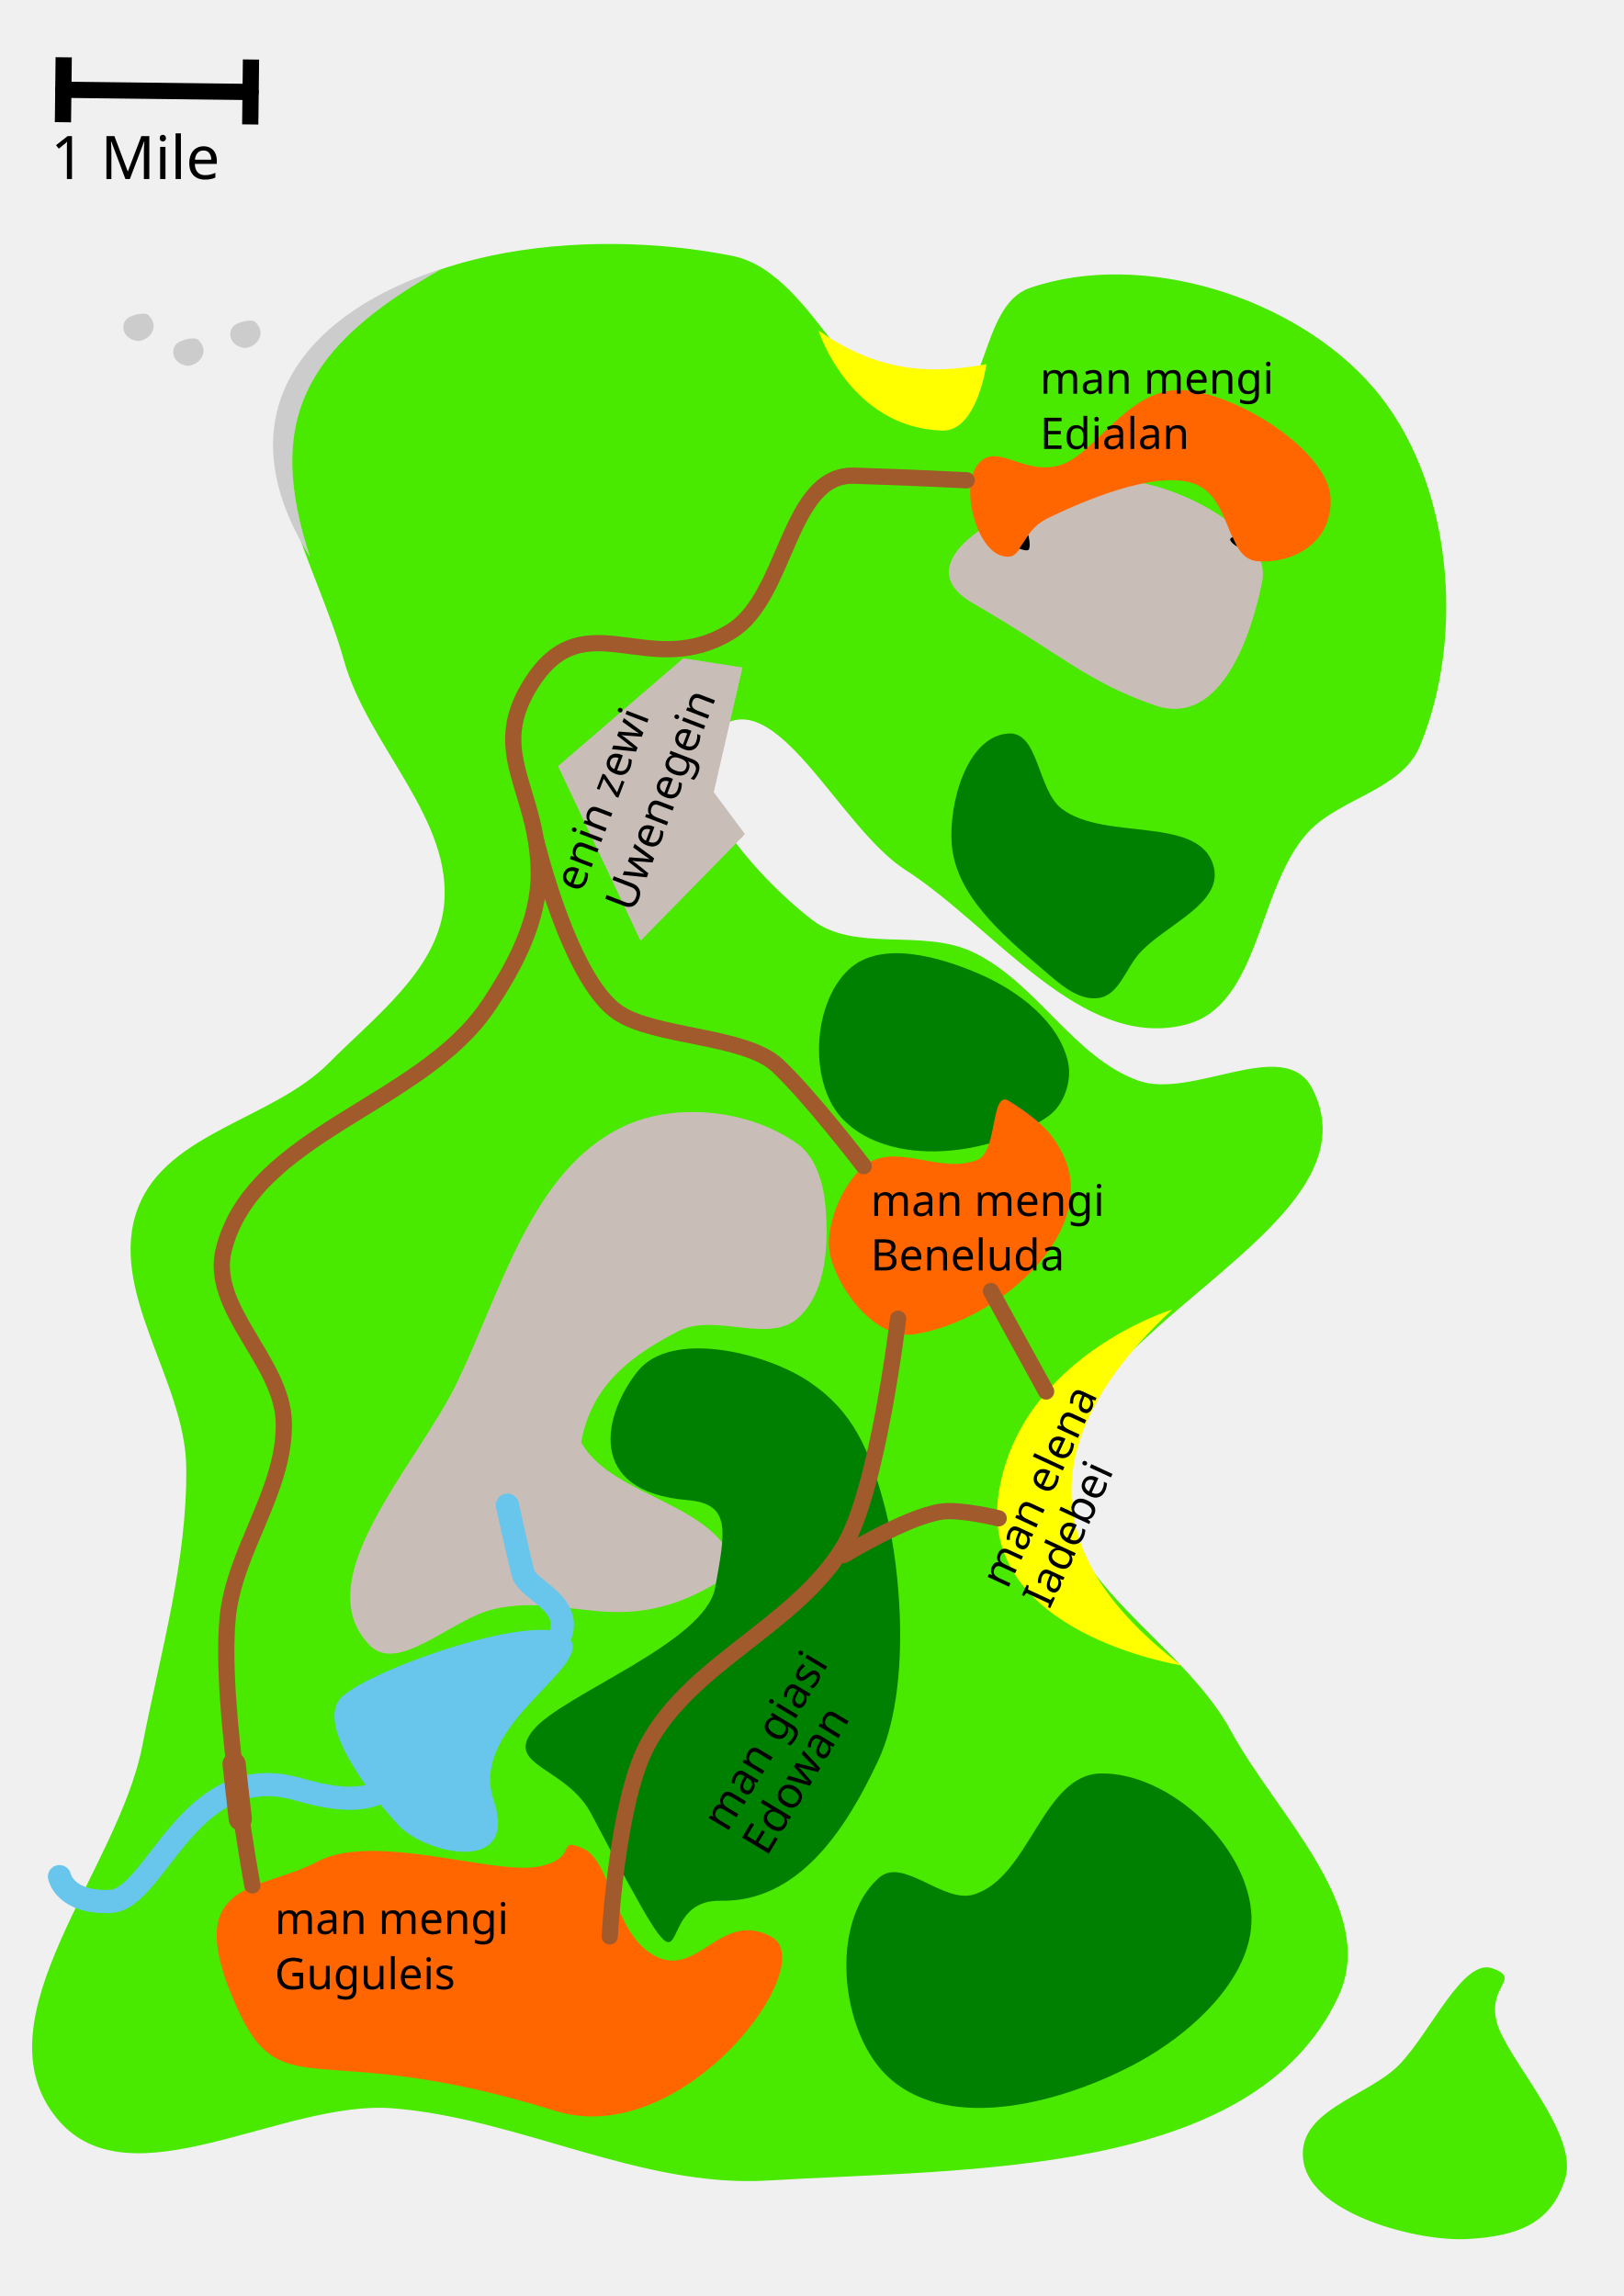
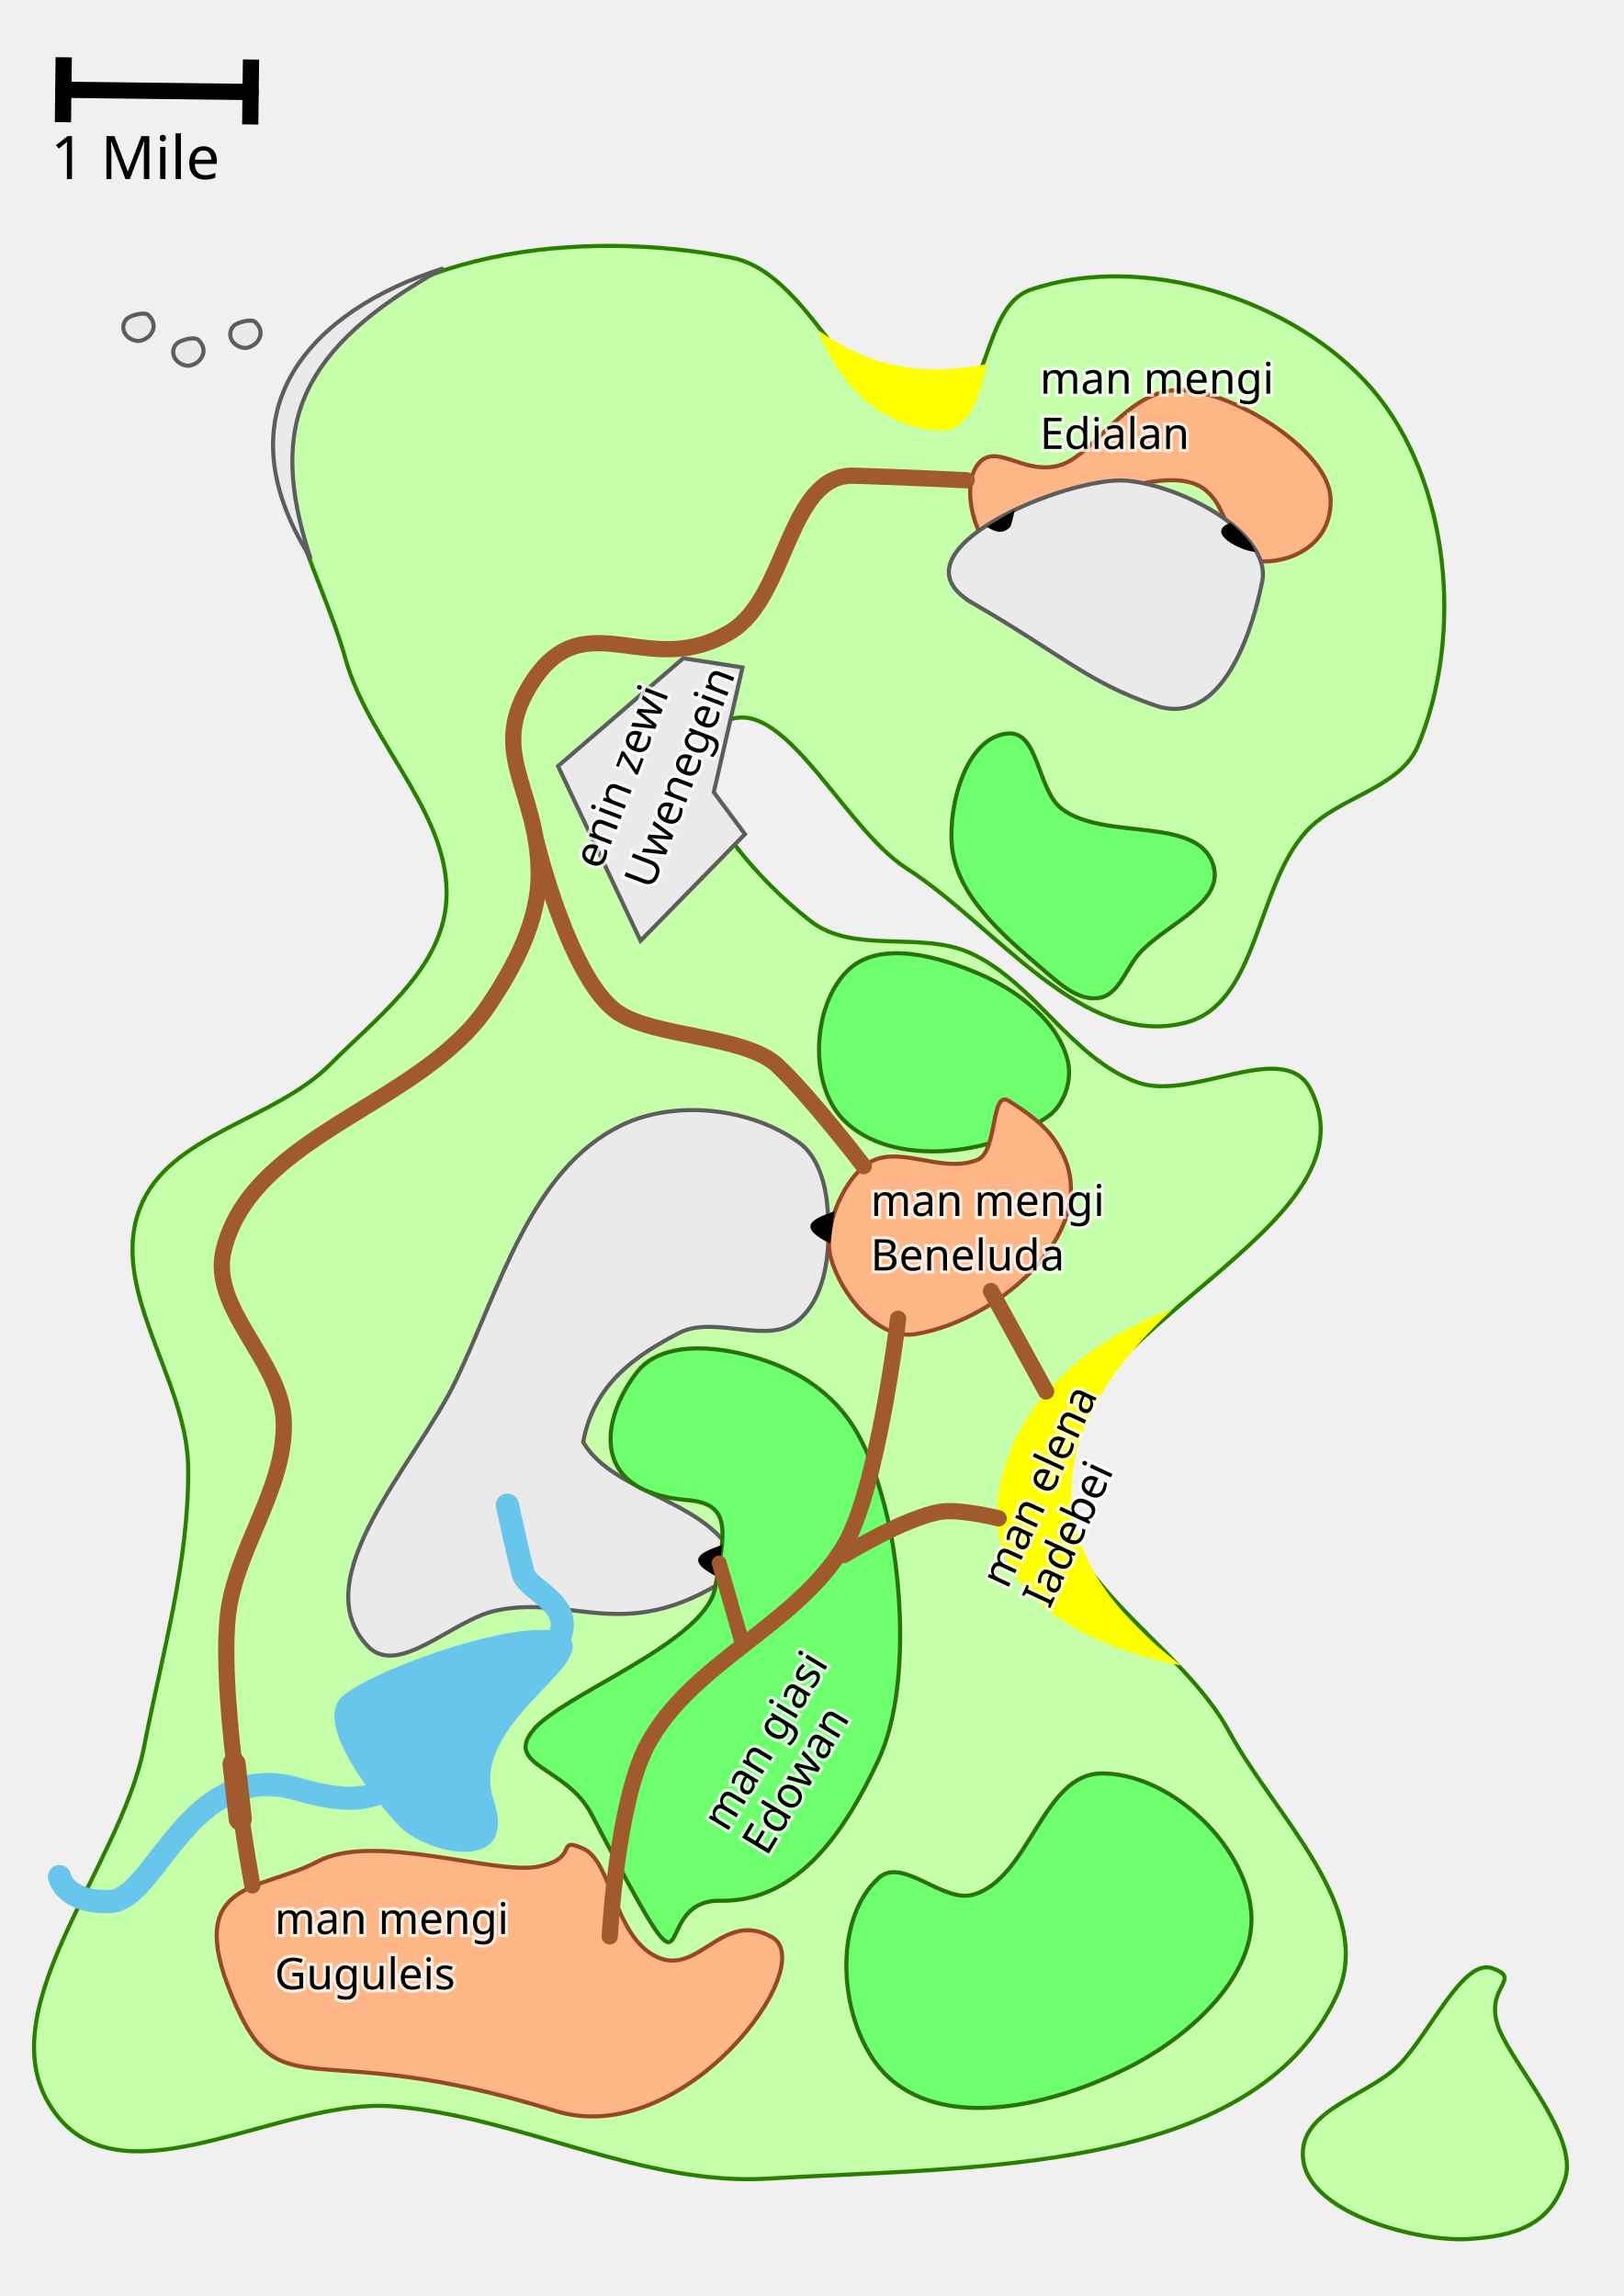
<svg xmlns="http://www.w3.org/2000/svg" width="210mm" height="297mm" viewBox="0 0 210 297" version="1.1" id="svg1">
  <defs id="defs1">
    <marker style="overflow:visible" id="Stop" refX="0" refY="0" orient="auto" markerWidth="1" markerHeight="0.5" viewBox="0 0 1 1" preserveAspectRatio="none">
      <path style="fill:none;stroke:context-stroke;stroke-width:1" d="M 0,4 V -4" id="path24" />
    </marker>
  </defs>
  <g id="layer1">
-     <path style="fill:#49e900;stroke:#49e900;stroke-width:0.5;stroke-linecap:square;paint-order:fill markers stroke" d="M 38.747,48.271 C 49.227,32.097 75.696,29.583 94.601,33.328 c 11.064,2.192 15.729,22.204 26.886,20.545 6.65,-0.989 5.415,-14.185 11.77,-16.378 14.517,-5.009 34.255,1.202 44.237,12.872 10.063,11.765 11.852,31.772 5.909,46.067 -2.332,5.609 -10.355,6.616 -14.45,11.102 -6.583,7.213 -6.196,22.342 -15.657,24.763 -13.317,3.407 -24.502,-12.564 -36.071,-19.988 -8.585,-5.51 -16.809,-24.7 -24.634,-18.156 -7.139,5.97 4.943,19.385 12.325,25.051 5.549,4.258 14.217,1.181 20.583,4.078 8.294,3.775 13.055,13.622 21.621,16.731 7.006,2.542 18.89,-5.764 22.344,0.841 9.371,17.92 -33.083,30.874 -32.712,51.093 0.238,13.006 16.036,20.635 22.231,32.073 5.848,10.796 19.082,22.985 13.893,34.113 -10.885,23.344 -47.844,22.117 -73.554,23.677 -16.438,0.997 -32.097,-8.048 -48.514,-9.342 -14.374,-1.133 -34.072,12.559 -43.233,1.425 -10.431,-12.676 7.948,-31.872 11.07,-47.988 2.322,-11.985 5.858,-23.973 5.689,-36.18 -0.157,-11.352 -10.331,-22.904 -6.221,-33.487 3.716,-9.57 17.363,-11.255 24.587,-18.549 5.891,-5.948 13.867,-11.89 14.931,-20.194 C 59.102,106.019 47.793,96.431 44.7,85.281 41.36,73.24 31.952,58.757 38.747,48.271 Z" id="path1" />
-     <path style="fill:#c8beb7;stroke:#49e900;stroke-width:0.5;stroke-linecap:square;paint-order:fill markers stroke" d="m 80.432,145.533 c 6.92,-3.328 16.702,-2.238 22.917,2.275 2.457,1.784 3.421,5.316 3.671,8.346 0.414,5.002 0.07,11.301 -3.715,14.591 -3.918,3.406 -10.866,-0.709 -15.471,1.684 -5.557,2.887 -11.028,6.543 -12.412,14.118 4.206,7.138 17.565,7.458 20.19,16.599 -14.358,10.223 -21.156,2.924 -31.574,5.218 -5.568,1.226 -12.561,8.701 -16.486,4.559 -8.29,-8.747 6.176,-23.468 11.403,-34.334 5.697,-11.844 9.645,-27.368 21.476,-33.057 z" id="path2" />
-     <path style="fill:#c8beb7;stroke:none;stroke-width:0.5;stroke-linecap:square;paint-order:fill markers stroke" d="m 125.83,78.033 c -11.635,-6.727 12.588,-16.573 19.948,-15.851 7.361,0.722 18.679,6.873 17.473,13.008 -1.206,6.135 -5.073,19.084 -13.872,16.054 -8.799,-3.03 -11.914,-6.484 -23.55,-13.211 z" id="path3" />
-     <path style="fill:#008000;stroke:none;stroke-width:0.5;stroke-linecap:square;paint-order:fill markers stroke" d="m 68.933,223.83 c -3.706,4.624 4.336,4.724 7.528,10.787 15.324,29.11 6.646,11.062 16.726,11.255 10.08,0.192 16.229,-9.188 20.43,-18.218 4.201,-9.029 2.962,-24.452 0.917,-32.365 -2.045,-7.914 -4.281,-12.771 -9.877,-16.547 -5.596,-3.776 -17.827,-6.793 -22.177,-1.368 -4.35,5.426 -6.955,15.558 6.458,16.678 5.719,0.478 4.844,4.07 3.561,11.309 -1.269,7.161 -19.859,13.846 -23.566,18.47 z" id="path4" />
+     <path style="fill:#c5ffaa;stroke:#287f00;stroke-width:0.529;stroke-linecap:square;paint-order:fill markers stroke;fill-opacity:1;stroke-opacity:1;stroke-dasharray:none" d="M 38.747,48.271 C 49.227,32.097 75.696,29.583 94.601,33.328 c 11.064,2.192 15.729,22.204 26.886,20.545 6.65,-0.989 5.415,-14.185 11.77,-16.378 14.517,-5.009 34.255,1.202 44.237,12.872 10.063,11.765 11.852,31.772 5.909,46.067 -2.332,5.609 -10.355,6.616 -14.45,11.102 -6.583,7.213 -6.196,22.342 -15.657,24.763 -13.317,3.407 -24.502,-12.564 -36.071,-19.988 -8.585,-5.51 -16.809,-24.7 -24.634,-18.156 -7.139,5.97 4.943,19.385 12.325,25.051 5.549,4.258 14.217,1.181 20.583,4.078 8.294,3.775 13.055,13.622 21.621,16.731 7.006,2.542 18.89,-5.764 22.344,0.841 9.371,17.92 -33.083,30.874 -32.712,51.093 0.238,13.006 16.036,20.635 22.231,32.073 5.848,10.796 19.082,22.985 13.893,34.113 -10.885,23.344 -47.844,22.117 -73.554,23.677 -16.438,0.997 -32.097,-8.048 -48.514,-9.342 -14.374,-1.133 -34.072,12.559 -43.233,1.425 -10.431,-12.676 7.948,-31.872 11.07,-47.988 2.322,-11.985 5.858,-23.973 5.689,-36.18 -0.157,-11.352 -10.331,-22.904 -6.221,-33.487 3.716,-9.57 17.363,-11.255 24.587,-18.549 5.891,-5.948 13.867,-11.89 14.931,-20.194 C 59.102,106.019 47.793,96.431 44.7,85.281 41.36,73.24 31.952,58.757 38.747,48.271 Z" id="path1" />
+     <path style="fill:#eaeaea;stroke:#5d5d5d;stroke-width:0.529;stroke-linecap:square;paint-order:fill markers stroke;stroke-opacity:1;stroke-dasharray:none;fill-opacity:1" d="m 80.432,145.533 c 6.92,-3.328 16.702,-2.238 22.917,2.275 2.457,1.784 3.421,5.316 3.671,8.346 0.414,5.002 0.07,11.301 -3.715,14.591 -3.918,3.406 -10.866,-0.709 -15.471,1.684 -5.557,2.887 -11.028,6.543 -12.412,14.118 4.206,7.138 17.565,7.458 20.19,16.599 -14.358,10.223 -21.156,2.924 -31.574,5.218 -5.568,1.226 -12.561,8.701 -16.486,4.559 -8.29,-8.747 6.176,-23.468 11.403,-34.334 5.697,-11.844 9.645,-27.368 21.476,-33.057 z" id="path2" />
+     <path style="fill:#ffb686;fill-opacity:1;stroke:#984725;stroke-width:0.529;stroke-linecap:square;paint-order:fill markers stroke;stroke-opacity:1;stroke-dasharray:none" d="m 126.482,60.055 c -2.347,2.949 -0.252,10.685 2.902,11.778 3.154,1.094 2.161,-2.896 6.232,-4.854 4.071,-1.958 13.568,-6.171 18.675,-4.467 5.107,1.704 4.108,9.737 8.36,10.086 4.251,0.35 9.703,-2.145 9.438,-8.186 -0.265,-6.042 -12.204,-13.689 -19.267,-13.955 -7.063,-0.266 -11.182,8.471 -15.858,9.757 -4.677,1.285 -8.133,-3.108 -10.48,-0.159 z" id="path13" />
+     <path style="fill:#eaeaea;stroke:#5d5d5d;stroke-width:0.529;stroke-linecap:square;paint-order:fill markers stroke;stroke-opacity:1;stroke-dasharray:none;fill-opacity:1" d="m 125.83,78.033 c -11.635,-6.727 12.588,-16.573 19.948,-15.851 7.361,0.722 18.679,6.873 17.473,13.008 -1.206,6.135 -5.073,19.084 -13.872,16.054 -8.799,-3.03 -11.914,-6.484 -23.55,-13.211 z" id="path3" />
+     <path style="fill:#6dff6d;stroke:#287207;stroke-width:0.529;stroke-linecap:square;paint-order:fill markers stroke;fill-opacity:1;stroke-opacity:1;stroke-dasharray:none" d="m 68.933,223.83 c -3.706,4.624 4.336,4.724 7.528,10.787 15.324,29.11 6.646,11.062 16.726,11.255 10.08,0.192 16.229,-9.188 20.43,-18.218 4.201,-9.029 2.962,-24.452 0.917,-32.365 -2.045,-7.914 -4.281,-12.771 -9.877,-16.547 -5.596,-3.776 -17.827,-6.793 -22.177,-1.368 -4.35,5.426 -6.955,15.558 6.458,16.678 5.719,0.478 4.844,4.07 3.561,11.309 -1.269,7.161 -19.859,13.846 -23.566,18.47 z" id="path4" />
    <path style="fill:#68c5ec;stroke:none;stroke-width:0.5;stroke-linecap:square;paint-order:fill markers stroke;fill-opacity:1" d="m 44.178,219.54 c -3.575,3.525 4.153,13.135 7.458,16.663 3.304,3.528 15.514,6.493 12.207,-3.362 -3.308,-9.856 13.271,-17.274 9.734,-21.028 -3.537,-3.753 -25.823,4.202 -29.399,7.727 z" id="path5" />
-     <path style="fill:#ff6600;fill-opacity:1;stroke:none;stroke-width:0.5;stroke-linecap:square;paint-order:fill markers stroke" d="m 41.057,240.81 c 7.205,-3.854 22.665,1.685 28.381,0.672 5.715,-1.013 2.263,-4.003 5.992,-2.355 3.729,1.648 3.925,11.256 9.426,13.961 5.501,2.706 8.468,-6.115 14.949,-2.532 6.48,3.582 -11.419,27.653 -27.992,22.497 -32.191,-10.013 -35.467,0.447 -41.799,-14.809 -6.332,-15.256 3.84,-13.58 11.045,-17.434 z" id="path6" />
-     <text xml:space="preserve" style="font-size:5.644px;line-height:1.25;font-family:DugiBialan;-inkscape-font-specification:DugiBialan;text-decoration-color:#000000;fill:#000000;stroke-width:0.265;-inkscape-stroke:none;stop-color:#000000" x="35.522" y="250.172" id="text6">
-       <tspan id="tspan6" style="font-size:5.644px;stroke-width:0.265" x="35.522" y="250.172">man mengi</tspan>
-       <tspan style="font-size:5.644px;stroke-width:0.265" x="35.522" y="257.313" id="tspan7">Guguleis</tspan>
+     <path style="fill:#ffb686;fill-opacity:1;stroke:#984725;stroke-width:0.529;stroke-linecap:square;paint-order:fill markers stroke;stroke-opacity:1;stroke-dasharray:none" d="m 41.057,240.81 c 7.205,-3.854 22.665,1.685 28.381,0.672 5.715,-1.013 2.263,-4.003 5.992,-2.355 3.729,1.648 3.925,11.256 9.426,13.961 5.501,2.706 8.468,-6.115 14.949,-2.532 6.48,3.582 -11.419,27.653 -27.992,22.497 -32.191,-10.013 -35.467,0.447 -41.799,-14.809 -6.332,-15.256 3.84,-13.58 11.045,-17.434 z" id="path6" />
+     <text xml:space="preserve" style="font-size:5.644px;line-height:1.25;font-family:DugiBialan;-inkscape-font-specification:DugiBialan;text-decoration-color:#000000;fill:#000000;stroke-width:0.794;stop-color:#000000;stroke:#ffffff;stroke-opacity:0.747;stroke-dasharray:none;paint-order:stroke fill markers" x="35.522" y="250.172" id="text6">
+       <tspan id="tspan6" style="font-size:5.644px;stroke-width:0.794;stroke:#ffffff;stroke-opacity:0.747;stroke-dasharray:none;paint-order:stroke fill markers" x="35.522" y="250.172">man mengi</tspan>
+       <tspan style="font-size:5.644px;stroke-width:0.794;stroke:#ffffff;stroke-opacity:0.747;stroke-dasharray:none;paint-order:stroke fill markers" x="35.522" y="257.313" id="tspan7">Guguleis</tspan>
    </text>
-     <text xml:space="preserve" style="font-size:5.644px;line-height:1.05;font-family:DugiBialan;-inkscape-font-specification:DugiBialan;text-decoration-color:#000000;fill:#000000;stroke-width:0.265;-inkscape-stroke:none;stop-color:#000000" x="-154.661" y="202.861" id="text8" transform="rotate(-58.94517)">
-       <tspan id="tspan8" style="font-size:5.644px;line-height:1.05;stroke-width:0.265" x="-154.661" y="202.861">man giasi</tspan>
-       <tspan style="font-size:5.644px;line-height:1.05;stroke-width:0.265" x="-154.661" y="208.873" id="tspan9">Edowan</tspan>
+     <text xml:space="preserve" style="font-size:5.644px;line-height:1.05;font-family:DugiBialan;-inkscape-font-specification:DugiBialan;text-decoration-color:#000000;fill:#000000;stroke-width:0.794;stop-color:#000000;stroke:#ffffff;stroke-opacity:0.747;stroke-dasharray:none;paint-order:stroke fill markers" x="-154.661" y="202.861" id="text8" transform="rotate(-58.94517)">
+       <tspan id="tspan8" style="font-size:5.644px;line-height:1.05;stroke-width:0.794;stroke:#ffffff;stroke-opacity:0.747;stroke-dasharray:none;paint-order:stroke fill markers" x="-154.661" y="202.861">man giasi</tspan>
+       <tspan style="font-size:5.644px;line-height:1.05;stroke-width:0.794;stroke:#ffffff;stroke-opacity:0.747;stroke-dasharray:none;paint-order:stroke fill markers" x="-154.661" y="208.873" id="tspan9">Edowan</tspan>
    </text>
    <path style="fill:#ffff00;fill-opacity:1;stroke:none;stroke-width:0.5;stroke-linecap:square;paint-order:fill markers stroke" d="m 151.599,169.395 c -17.48,16.385 -17.6,31.755 1.153,46.022 0,0 -26.532,-4.176 -23.564,-22.435 2.855,-17.557 22.411,-23.587 22.411,-23.587 z" id="path9" />
-     <text xml:space="preserve" style="font-size:5.644px;line-height:1.05;font-family:DugiBialan;-inkscape-font-specification:DugiBialan;text-decoration-color:#000000;fill:#000000;stroke-width:0.265;-inkscape-stroke:none;stop-color:#000000" x="-131.701" y="204.784" id="text10" transform="rotate(-65.09487)">
-       <tspan id="tspan10" style="font-size:5.644px;line-height:1.05;stroke-width:0.265" x="-131.701" y="204.784">man elena</tspan>
-       <tspan style="font-size:5.644px;line-height:1.05;stroke-width:0.265" x="-131.701" y="210.796" id="tspan11">Iadebei</tspan>
+     <text xml:space="preserve" style="font-size:5.644px;line-height:1.05;font-family:DugiBialan;-inkscape-font-specification:DugiBialan;text-decoration-color:#000000;fill:#000000;stroke-width:0.794;stop-color:#000000;stroke:#ffffff;stroke-opacity:0.747;stroke-dasharray:none;paint-order:stroke fill markers" x="-131.701" y="204.784" id="text10" transform="rotate(-65.09487)">
+       <tspan id="tspan10" style="font-size:5.644px;line-height:1.05;stroke-width:0.794;stroke:#ffffff;stroke-opacity:0.747;stroke-dasharray:none;paint-order:stroke fill markers" x="-131.701" y="204.784">man elena</tspan>
+       <tspan style="font-size:5.644px;line-height:1.05;stroke-width:0.794;stroke:#ffffff;stroke-opacity:0.747;stroke-dasharray:none;paint-order:stroke fill markers" x="-131.701" y="210.796" id="tspan11">Iadebei</tspan>
    </text>
-     <path style="fill:#c8beb7;fill-opacity:1;stroke:none;stroke-width:0.5;stroke-linecap:square;paint-order:fill markers stroke" d="M 92.317,102.479 96.029,86.341 88.372,85.148 72.176,99.104 82.844,121.694 96.351,107.901 Z" id="path11" />
-     <text xml:space="preserve" style="font-size:5.644px;line-height:1.25;font-family:DugiBialan;-inkscape-font-specification:DugiBialan;text-decoration-color:#000000;fill:#000000;stroke-width:0.265;-inkscape-stroke:none;stop-color:#000000" x="-80.899" y="111.684" id="text12" transform="rotate(-68.95813)">
-       <tspan id="tspan12" style="font-size:5.644px;stroke-width:0.265" x="-80.899" y="111.684">enin zewi</tspan>
-       <tspan style="font-size:5.644px;stroke-width:0.265" x="-80.899" y="118.825" id="tspan13">Uwenegein</tspan>
+     <path style="fill:#eaeaea;fill-opacity:1;stroke:#5d5d5d;stroke-width:0.529;stroke-linecap:square;paint-order:fill markers stroke;stroke-opacity:1;stroke-dasharray:none" d="M 92.317,102.479 96.029,86.341 88.372,85.148 72.176,99.104 82.844,121.694 96.351,107.901 Z" id="path11" />
+     <text xml:space="preserve" style="font-size:5.644px;line-height:1.25;font-family:DugiBialan;-inkscape-font-specification:DugiBialan;text-decoration-color:#000000;fill:#000000;stroke:#ffffff;stroke-width:0.794;stroke-dasharray:none;stroke-opacity:0.747;paint-order:stroke fill markers;stop-color:#000000" x="-77.251" y="112.953" id="text12" transform="rotate(-68.95813)">
+       <tspan id="tspan12" style="font-size:5.644px;stroke:#ffffff;stroke-width:0.794;stroke-dasharray:none;stroke-opacity:0.747;paint-order:stroke fill markers" x="-77.251" y="112.953">enin zewi</tspan>
+       <tspan style="font-size:5.644px;stroke:#ffffff;stroke-width:0.794;stroke-dasharray:none;stroke-opacity:0.747;paint-order:stroke fill markers" x="-77.251" y="120.094" id="tspan13">Uwenegein</tspan>
    </text>
-     <path style="fill:#ff6600;fill-opacity:1;stroke:none;stroke-width:0.5;stroke-linecap:square;paint-order:fill markers stroke" d="m 126.482,60.055 c -2.347,2.949 -0.252,10.685 2.902,11.778 3.154,1.094 2.161,-2.896 6.232,-4.854 4.071,-1.958 13.568,-6.171 18.675,-4.467 5.107,1.704 4.108,9.737 8.36,10.086 4.251,0.35 9.703,-2.145 9.438,-8.186 -0.265,-6.042 -12.204,-13.689 -19.267,-13.955 -7.063,-0.266 -11.182,8.471 -15.858,9.757 -4.677,1.285 -8.133,-3.108 -10.48,-0.159 z" id="path13" />
-     <text xml:space="preserve" style="font-size:5.644px;line-height:1.25;font-family:DugiBialan;-inkscape-font-specification:DugiBialan;text-decoration-color:#000000;fill:#000000;stroke-width:0.265;-inkscape-stroke:none;stop-color:#000000" x="134.493" y="50.928" id="text14">
-       <tspan id="tspan14" style="font-size:5.644px;stroke-width:0.265" x="134.493" y="50.928">man mengi </tspan>
-       <tspan style="font-size:5.644px;stroke-width:0.265" x="134.493" y="58.069" id="tspan15">Edialan</tspan>
+     <text xml:space="preserve" style="font-size:5.644px;line-height:1.25;font-family:DugiBialan;-inkscape-font-specification:DugiBialan;text-decoration-color:#000000;fill:#000000;stroke-width:0.794;stop-color:#000000;stroke:#ffffff;stroke-opacity:0.747;stroke-dasharray:none;paint-order:stroke fill markers" x="134.493" y="50.928" id="text14">
+       <tspan id="tspan14" style="font-size:5.644px;stroke-width:0.794;stroke:#ffffff;stroke-opacity:0.747;stroke-dasharray:none;paint-order:stroke fill markers" x="134.493" y="50.928">man mengi </tspan>
+       <tspan style="font-size:5.644px;stroke-width:0.794;stroke:#ffffff;stroke-opacity:0.747;stroke-dasharray:none;paint-order:stroke fill markers" x="134.493" y="58.069" id="tspan15">Edialan</tspan>
    </text>
-     <path style="fill:#008000;fill-opacity:1;stroke:none;stroke-width:0.5;stroke-linecap:square;paint-order:fill markers stroke" d="m 109.786,125.399 c 4.144,-3.85 11.772,-1.635 16.959,0.622 4.914,2.138 10.209,6.125 11.383,11.353 0.542,2.412 -0.497,5.539 -2.506,6.98 -7.193,5.159 -20.351,6.803 -26.553,0.486 -4.543,-4.628 -4.034,-15.027 0.717,-19.441 z" id="path15" />
-     <path style="fill:#008000;fill-opacity:1;stroke:none;stroke-width:0.5;stroke-linecap:square;paint-order:fill markers stroke" d="m 123.094,109.211 c 0.507,6.559 6.561,11.718 11.558,15.997 2.155,1.846 4.795,4.391 7.584,3.866 2.491,-0.469 3.386,-3.773 5.057,-5.679 3.26,-3.719 10.895,-6.437 9.691,-11.233 -1.713,-6.822 -14.141,-3.256 -19.696,-7.57 -3.135,-2.434 -2.933,-10 -6.891,-9.711 -5.347,0.391 -7.715,8.984 -7.302,14.329 z" id="path16" />
-     <path style="fill:#49e900;fill-opacity:1;stroke-width:0.5;stroke-linecap:square;paint-order:fill markers stroke" d="m 168.605,279.744 c -1.231,-6.739 8.291,-8.475 12.361,-12.663 4.07,-4.188 8.256,-13.837 12.061,-12.467 3.804,1.37 -0.637,2.189 0.536,6.894 1.173,4.705 10.706,14.448 8.866,20.334 -1.84,5.885 -6.243,7.415 -12.603,7.789 -6.36,0.374 -19.988,-3.147 -21.22,-9.887 z" id="path7" />
-     <path style="opacity:1;fill:#ff6600;fill-opacity:1;stroke:none;stroke-width:4;stroke-linecap:round;stroke-linejoin:round" d="m 107.433,162.638 c -0.976,-3.637 1.389,-9.367 4.294,-11.764 4.025,-3.321 9.769,1.126 14.687,-0.842 2.674,-1.07 1.677,-9.107 4.062,-7.626 4.948,3.073 5.923,4.977 6.679,6.313 5.636,9.968 -7.485,22.006 -18.785,23.859 -4.861,0.797 -9.66,-5.182 -10.936,-9.941 z" id="path8" />
-     <text xml:space="preserve" style="font-size:5.644px;line-height:1.25;font-family:Hack;-inkscape-font-specification:Hack;text-decoration-color:#000000;fill:#000000;stroke-width:0.265;-inkscape-stroke:none;stop-color:#000000" x="112.599" y="157.28" id="text16">
-       <tspan id="tspan16" style="font-size:5.644px;stroke-width:0.265" x="112.599" y="157.28">man mengi</tspan>
-       <tspan style="font-size:5.644px;stroke-width:0.265" x="112.599" y="164.335" id="tspan17">Beneluda</tspan>
+     <path style="fill:#6dff6d;fill-opacity:1;stroke:#287207;stroke-width:0.529;stroke-linecap:square;paint-order:fill markers stroke;stroke-opacity:1;stroke-dasharray:none" d="m 109.786,125.399 c 4.144,-3.85 11.772,-1.635 16.959,0.622 4.914,2.138 10.209,6.125 11.383,11.353 0.542,2.412 -0.497,5.539 -2.506,6.98 -7.193,5.159 -20.351,6.803 -26.553,0.486 -4.543,-4.628 -4.034,-15.027 0.717,-19.441 z" id="path15" />
+     <path style="fill:#6dff6d;fill-opacity:1;stroke:#287207;stroke-width:0.529;stroke-linecap:square;paint-order:fill markers stroke;stroke-opacity:1;stroke-dasharray:none" d="m 123.094,109.211 c 0.507,6.559 6.561,11.718 11.558,15.997 2.155,1.846 4.795,4.391 7.584,3.866 2.491,-0.469 3.386,-3.773 5.057,-5.679 3.26,-3.719 10.895,-6.437 9.691,-11.233 -1.713,-6.822 -14.141,-3.256 -19.696,-7.57 -3.135,-2.434 -2.933,-10 -6.891,-9.711 -5.347,0.391 -7.715,8.984 -7.302,14.329 z" id="path16" />
+     <path style="fill:#c5ffaa;fill-opacity:1;stroke-width:0.529;stroke-linecap:square;paint-order:fill markers stroke;stroke:#287f00;stroke-opacity:1;stroke-dasharray:none" d="m 168.605,279.744 c -1.231,-6.739 8.291,-8.475 12.361,-12.663 4.07,-4.188 8.256,-13.837 12.061,-12.467 3.804,1.37 -0.637,2.189 0.536,6.894 1.173,4.705 10.706,14.448 8.866,20.334 -1.84,5.885 -6.243,7.415 -12.603,7.789 -6.36,0.374 -19.988,-3.147 -21.22,-9.887 z" id="path7" />
+     <path style="opacity:1;fill:#ffb686;fill-opacity:1;stroke:#984725;stroke-width:0.529;stroke-linecap:round;stroke-linejoin:round;stroke-opacity:1;stroke-dasharray:none" d="m 107.433,162.638 c -0.976,-3.637 1.389,-9.367 4.294,-11.764 4.025,-3.321 9.769,1.126 14.687,-0.842 2.674,-1.07 1.677,-9.107 4.062,-7.626 4.948,3.073 5.923,4.977 6.679,6.313 5.636,9.968 -7.485,22.006 -18.785,23.859 -4.861,0.797 -9.66,-5.182 -10.936,-9.941 z" id="path8" />
+     <text xml:space="preserve" style="font-size:5.644px;line-height:1.25;font-family:Hack;-inkscape-font-specification:Hack;text-decoration-color:#000000;fill:#000000;stroke-width:0.794;stop-color:#000000;stroke:#ffffff;stroke-opacity:0.747;stroke-dasharray:none;paint-order:stroke fill markers" x="112.599" y="157.28" id="text16">
+       <tspan id="tspan16" style="font-size:5.644px;stroke-width:0.794;stroke:#ffffff;stroke-opacity:0.747;stroke-dasharray:none;paint-order:stroke fill markers" x="112.599" y="157.28">man mengi</tspan>
+       <tspan style="font-size:5.644px;stroke-width:0.794;stroke:#ffffff;stroke-opacity:0.747;stroke-dasharray:none;paint-order:stroke fill markers" x="112.599" y="164.335" id="tspan17">Beneluda</tspan>
    </text>
    <path style="opacity:1;fill:none;stroke:#68c5ec;stroke-width:3;stroke-linecap:round;stroke-linejoin:round;stroke-dasharray:none;stroke-opacity:1" d="m 65.622,194.698 c 0,0 1.223,5.652 2.012,8.785 0.789,3.133 12.42,5.161 -2.34,15.156 -14.76,9.996 -12.763,16.847 -26.803,12.794 -14.04,-4.053 -18.285,14.267 -24.206,14.527 -5.921,0.26 -6.591,-3.207 -6.591,-3.207" id="path10" />
    <path style="opacity:1;fill:#784421;fill-opacity:1;stroke:#a05a2c;stroke-width:3;stroke-linecap:round;stroke-linejoin:round;stroke-dasharray:none;stroke-opacity:1" d="m 30.274,228.18 0.801,7.112" id="path12" />
    <path style="opacity:1;fill:none;fill-opacity:1;stroke:#a05a2c;stroke-width:2.1;stroke-linecap:round;stroke-linejoin:round;stroke-dasharray:none;stroke-opacity:1" d="m 32.637,243.888 c 0,0 -4.272,-23.032 -3.199,-34.546 0.818,-8.778 7.517,-16.618 7.265,-25.43 -0.225,-7.857 -9.673,-14.641 -7.763,-22.265 3.76,-15.006 25.465,-18.63 34.137,-31.44 3.468,-5.123 6.674,-11.16 6.602,-17.347 -0.128,-11.038 -6.84,-15.594 -0.747,-24.799 6.882,-10.397 15.056,0.16 25.653,-6.41 7.289,-4.519 7.312,-20.385 15.884,-20.118 7.813,0.243 14.559,0.595 14.559,0.595" id="path14" />
    <path style="opacity:1;fill:none;fill-opacity:1;stroke:#a05a2c;stroke-width:2.1;stroke-linecap:round;stroke-linejoin:round;stroke-dasharray:none;stroke-opacity:1" d="m 78.862,250.488 c 0,0 0.909,-17.283 4.826,-24.702 5.653,-10.706 19.3,-15.461 25.508,-25.855 4.336,-7.26 6.96,-29.352 6.96,-29.352" id="path17" />
    <path style="opacity:1;fill:none;fill-opacity:1;stroke:#a05a2c;stroke-width:2.1;stroke-linecap:round;stroke-linejoin:round;stroke-dasharray:none;stroke-opacity:1" d="m 135.299,179.998 -7.135,-13" id="path18" />
    <path style="opacity:1;fill:none;fill-opacity:1;stroke:#a05a2c;stroke-width:2.1;stroke-linecap:round;stroke-linejoin:round;stroke-dasharray:none;stroke-opacity:1" d="m 111.712,150.85 c 0,0 -6.935,-9.07 -11.175,-13.028 -4.197,-3.917 -15.874,-3.62 -20.622,-6.846 -6.221,-4.226 -10.513,-22.011 -10.513,-22.011" id="path19" />
-     <path style="fill:#000000;stroke:none;stroke-width:2.1;stroke-linecap:round;stroke-linejoin:round" d="m 159.432,69.488 c -0.978,0.287 0.577,1.233 0.577,1.233 z" id="path20" />
-     <path style="fill:#008000;fill-opacity:1;stroke:none;stroke-width:2.1;stroke-linecap:round;stroke-linejoin:round" d="m 125.928,245.069 c 7.263,-2.182 8.915,-15.603 16.498,-15.665 8.776,-0.073 18.586,9.072 19.391,17.811 0.75,8.144 -7.537,15.736 -14.735,19.619 -9.409,5.076 -24.025,9.123 -32.011,2.014 -6.471,-5.761 -7.873,-20.215 -1.383,-25.955 3.104,-2.745 8.271,3.368 12.239,2.176 z" id="path21" />
+     <path style="fill:#000000;stroke:none;stroke-width:2.1;stroke-linecap:round;stroke-linejoin:round" d="m 159.154,67.634 c -3.427,1.209 1.309,3.672 3.2,3.751 -0.649,-1.545 -1.972,-2.614 -3.2,-3.751 z" id="path20" />
+     <path style="fill:#6dff6d;fill-opacity:1;stroke:#287207;stroke-width:0.529;stroke-linecap:round;stroke-linejoin:round;stroke-opacity:1;stroke-dasharray:none" d="m 125.928,245.069 c 7.263,-2.182 8.915,-15.603 16.498,-15.665 8.776,-0.073 18.586,9.072 19.391,17.811 0.75,8.144 -7.537,15.736 -14.735,19.619 -9.409,5.076 -24.025,9.123 -32.011,2.014 -6.471,-5.761 -7.873,-20.215 -1.383,-25.955 3.104,-2.745 8.271,3.368 12.239,2.176 z" id="path21" />
    <path style="fill:none;fill-opacity:1;stroke:#a05a2c;stroke-width:2.1;stroke-linecap:round;stroke-linejoin:round;stroke-opacity:1" d="m 109.173,201.141 c 0,0 8.005,-4.898 12.524,-5.594 2.475,-0.381 7.464,0.857 7.464,0.857" id="path22" />
    <path style="fill:#000000;fill-opacity:1;stroke:#000000;stroke-width:2.1;stroke-linecap:round;stroke-linejoin:round;stroke-opacity:1;marker-start:url(#Stop);marker-end:url(#Stop)" d="M 32.413,11.897 8.19,11.611" id="path23" />
-     <path style="fill:#000000;fill-opacity:1;stroke:none;stroke-width:2.1;stroke-linecap:round;stroke-linejoin:round;stroke-opacity:1" d="m 131.828,70.962 1.17,-1.76 c 0,0 0.319,1.248 0.091,1.827 -0.157,0.397 -1.261,-0.068 -1.261,-0.068 z" id="path25" />
+     <path style="fill:#000000;fill-opacity:1;stroke:none;stroke-width:2.1;stroke-linecap:round;stroke-linejoin:round;stroke-opacity:1" d="m 127.623,68.143 3.616,-2.162 c 0,0 -0.278,1.43 -0.569,2.161 -1.042,1.076 -2.005,0.628 -3.047,0.001 z" id="path25" />
    <text xml:space="preserve" style="font-size:7.761px;line-height:1.25;font-family:Hack;-inkscape-font-specification:Hack;text-decoration-color:#000000;fill:#000000;stroke-width:0.265;-inkscape-stroke:none;stop-color:#000000" x="6.559" y="23.157" id="text25">
      <tspan id="tspan25" style="stroke-width:0.265" x="6.559" y="23.157">1 Mile</tspan>
    </text>
    <path style="fill:#ffff00;fill-opacity:1;stroke:none;stroke-width:2.1;stroke-linecap:round;stroke-linejoin:round;stroke-opacity:1" d="m 105.852,42.751 c 6.818,4.735 13.231,5.983 21.734,4.35 0,0 -1.208,8.742 -5.732,8.598 -11.974,-0.383 -16.002,-12.947 -16.002,-12.947 z" id="path26" />
-     <path style="fill:#cccccc;fill-opacity:1;stroke:none;stroke-width:2.1;stroke-linecap:round;stroke-linejoin:round;stroke-opacity:1" d="M 57.17,34.767 C 38.873,45.018 34.443,54.808 40.127,72.128 28.06,52.817 40.526,40.084 57.17,34.767 Z" id="path27" />
-     <path style="fill:#cccccc;fill-opacity:1;stroke:none;stroke-width:2.1;stroke-linecap:round;stroke-linejoin:round;stroke-opacity:1" d="m 30.266,42.117 c 0.479,-0.442 2.275,-0.914 2.741,-0.468 0.89,0.851 0.899,1.862 0.17,2.66 -0.313,0.342 -1.063,0.81 -1.733,0.676 -1.723,-0.346 -2.097,-2.02 -1.178,-2.868 z" id="path28" />
-     <path style="fill:#cccccc;fill-opacity:1;stroke:none;stroke-width:2.1;stroke-linecap:round;stroke-linejoin:round;stroke-opacity:1" d="m 22.888,44.42 c 0.479,-0.442 2.275,-0.914 2.741,-0.468 0.89,0.851 0.899,1.862 0.17,2.66 -0.313,0.342 -1.063,0.81 -1.733,0.676 -1.723,-0.346 -2.097,-2.02 -1.178,-2.868 z" id="path28-3" />
-     <path style="fill:#cccccc;fill-opacity:1;stroke:none;stroke-width:2.1;stroke-linecap:round;stroke-linejoin:round;stroke-opacity:1" d="m 16.435,41.217 c 0.479,-0.442 2.275,-0.914 2.741,-0.468 0.89,0.851 0.899,1.862 0.17,2.66 -0.313,0.342 -1.063,0.81 -1.733,0.676 -1.723,-0.346 -2.097,-2.02 -1.178,-2.868 z" id="path28-1" />
+     <path style="fill:#eaeaea;fill-opacity:1;stroke:#5d5d5d;stroke-width:0.529;stroke-linecap:round;stroke-linejoin:round;stroke-opacity:1;stroke-dasharray:none" d="M 57.17,34.767 C 38.873,45.018 34.443,54.808 40.127,72.128 28.06,52.817 40.526,40.084 57.17,34.767 Z" id="path27" />
+     <path style="fill:#eaeaea;fill-opacity:1;stroke:#5d5d5d;stroke-width:0.529;stroke-linecap:round;stroke-linejoin:round;stroke-opacity:1;stroke-dasharray:none" d="m 30.266,42.117 c 0.479,-0.442 2.275,-0.914 2.741,-0.468 0.89,0.851 0.899,1.862 0.17,2.66 -0.313,0.342 -1.063,0.81 -1.733,0.676 -1.723,-0.346 -2.097,-2.02 -1.178,-2.868 z" id="path28" />
+     <path style="fill:#eaeaea;fill-opacity:1;stroke:#5d5d5d;stroke-width:0.529;stroke-linecap:round;stroke-linejoin:round;stroke-opacity:1;stroke-dasharray:none" d="m 22.888,44.42 c 0.479,-0.442 2.275,-0.914 2.741,-0.468 0.89,0.851 0.899,1.862 0.17,2.66 -0.313,0.342 -1.063,0.81 -1.733,0.676 -1.723,-0.346 -2.097,-2.02 -1.178,-2.868 z" id="path28-3" />
+     <path style="fill:#eaeaea;fill-opacity:1;stroke:#5d5d5d;stroke-width:0.529;stroke-linecap:round;stroke-linejoin:round;stroke-opacity:1;stroke-dasharray:none" d="m 16.435,41.217 c 0.479,-0.442 2.275,-0.914 2.741,-0.468 0.89,0.851 0.899,1.862 0.17,2.66 -0.313,0.342 -1.063,0.81 -1.733,0.676 -1.723,-0.346 -2.097,-2.02 -1.178,-2.868 z" id="path28-1" />
+     <path style="fill:#010000;fill-opacity:1;stroke:none;stroke-width:0.529;stroke-linecap:round;stroke-linejoin:round;stroke-dasharray:none;stroke-opacity:1" d="m 92.876,204.03 0.529,-4.196 c -2.621,0.938 -5.178,1.888 -0.529,4.196 z" id="path29" />
+     <path style="fill:#010000;fill-opacity:1;stroke:none;stroke-width:0.529;stroke-linecap:round;stroke-linejoin:round;stroke-dasharray:none;stroke-opacity:1" d="m 107.396,160.878 0.529,-4.196 c -2.621,0.938 -5.178,1.888 -0.529,4.196 z" id="path29-5" />
+     <path style="fill:#a05a2c;fill-opacity:1;stroke:#a05a2c;stroke-width:1.931;stroke-linecap:round;stroke-linejoin:round;stroke-dasharray:none;stroke-opacity:1" d="M 95.957,212.417 93.017,202.186" id="path30" />
  </g>
</svg>
